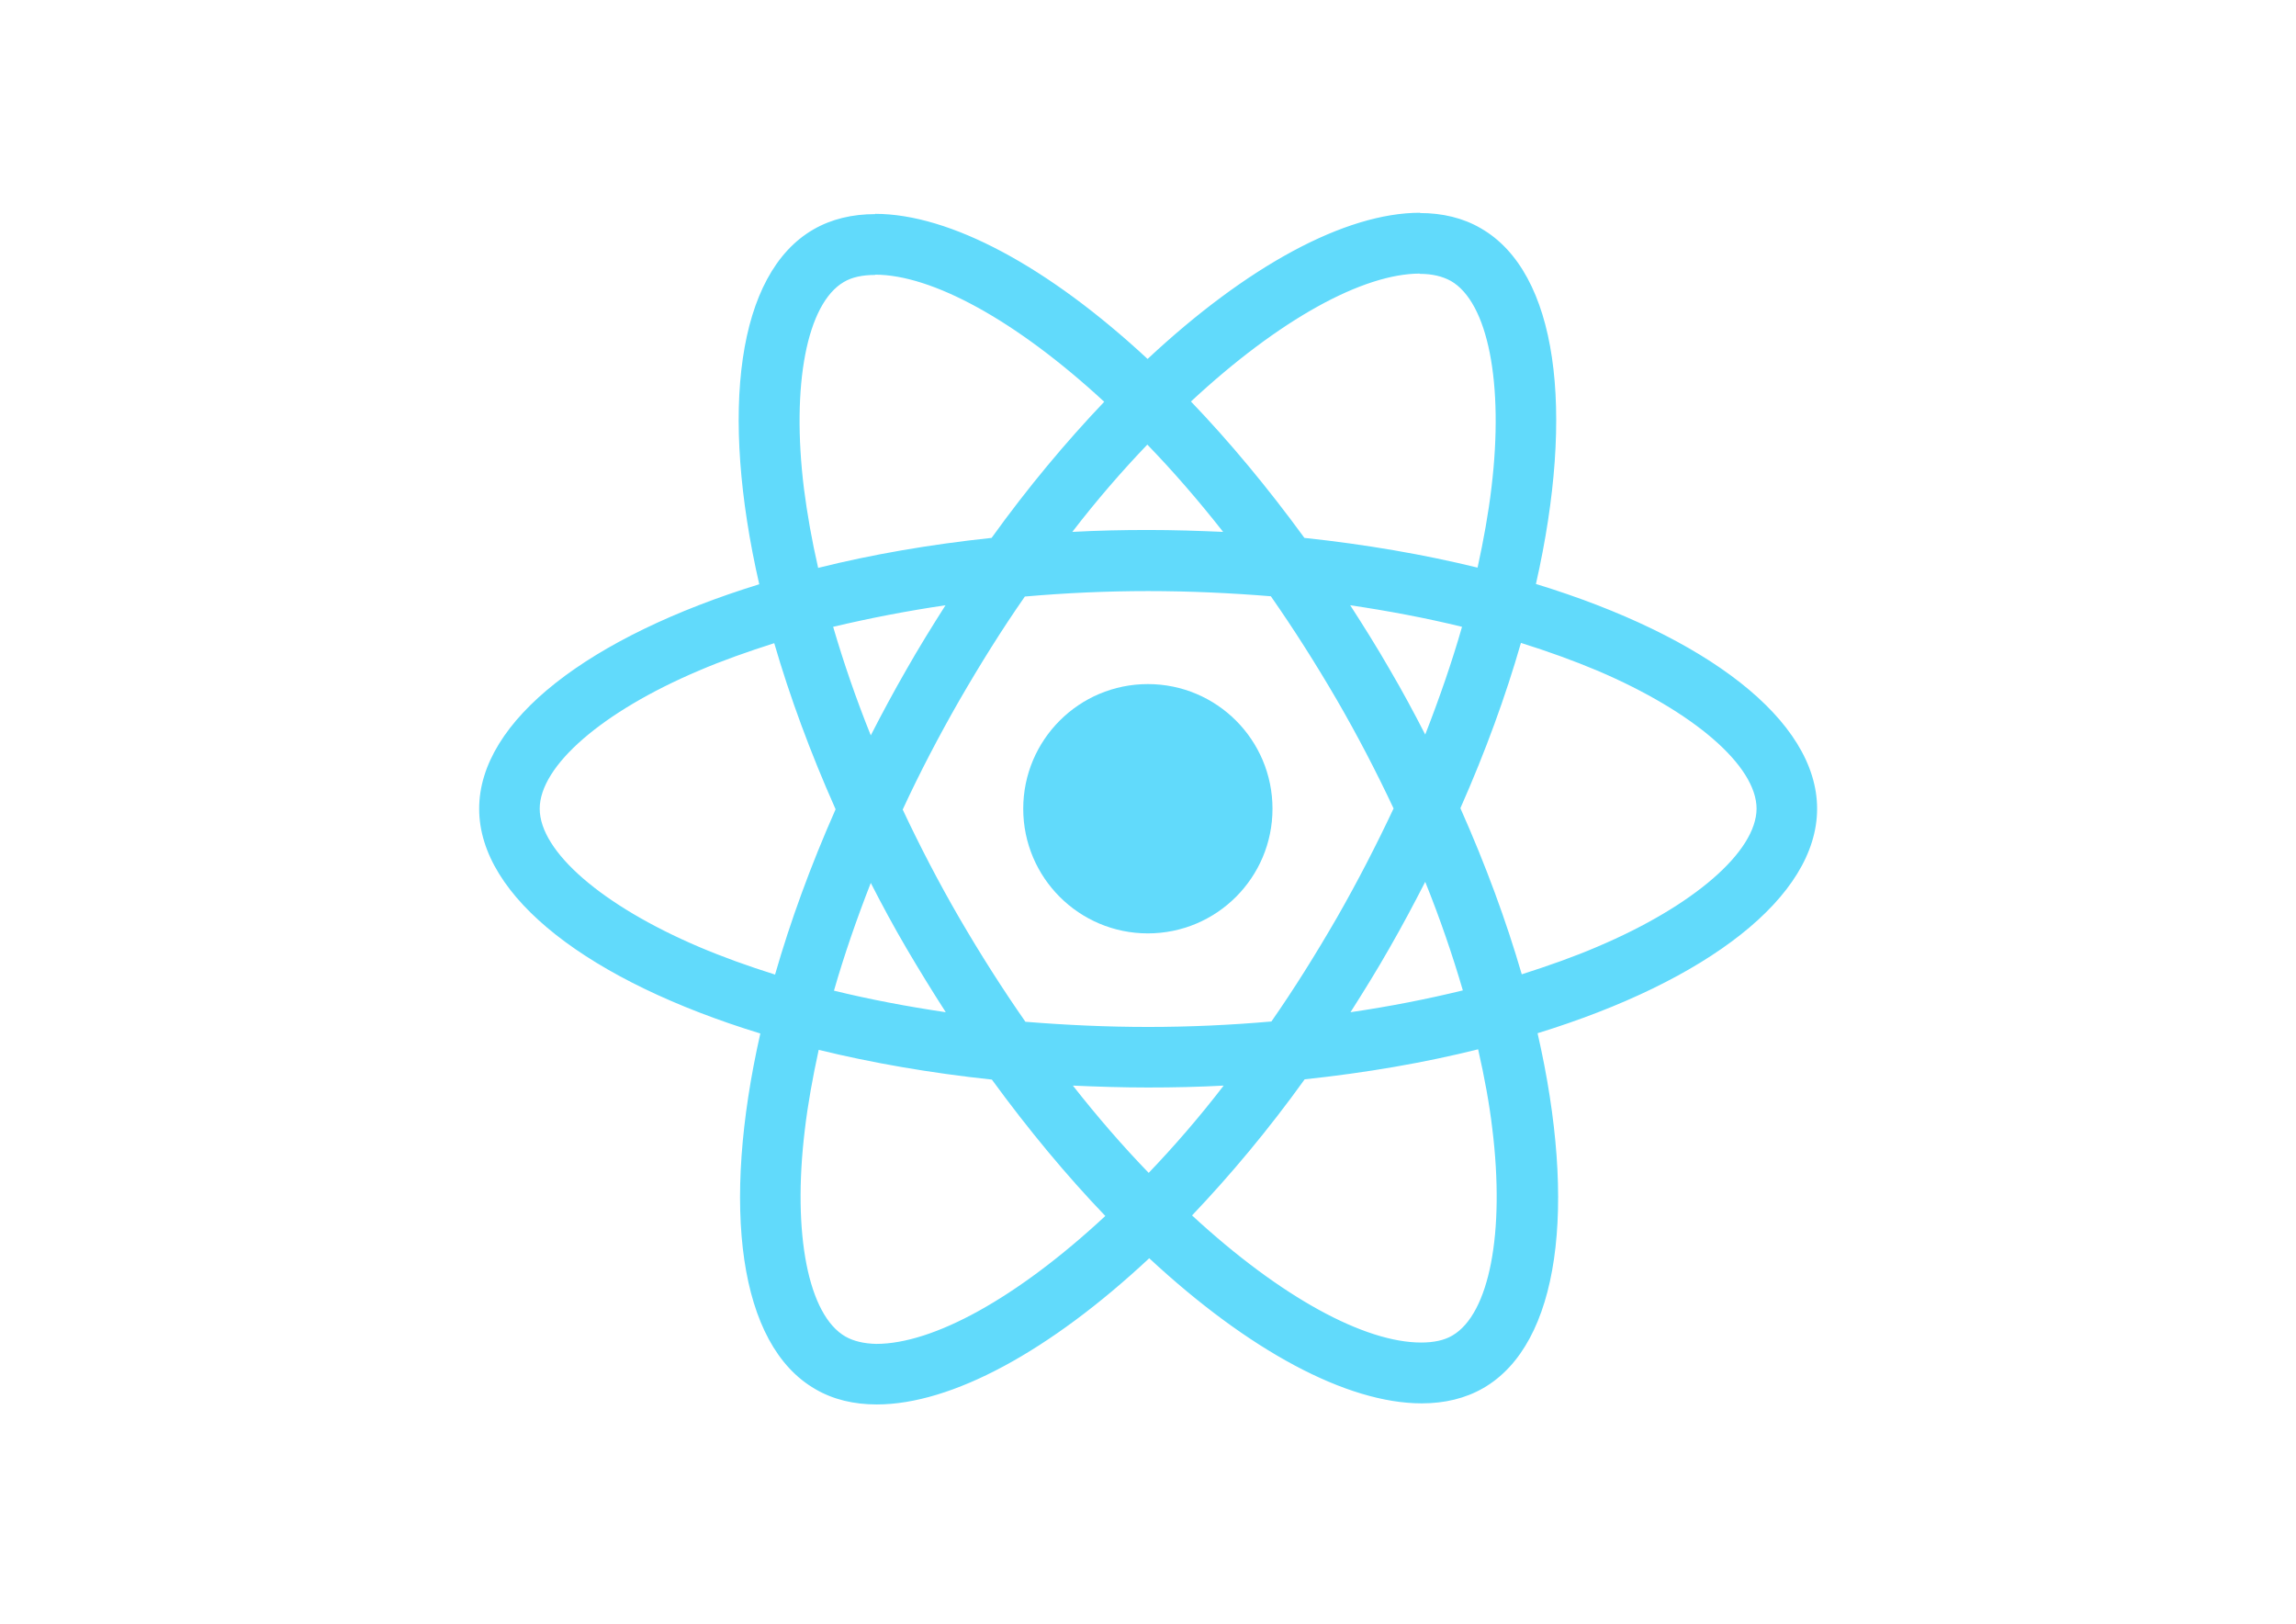
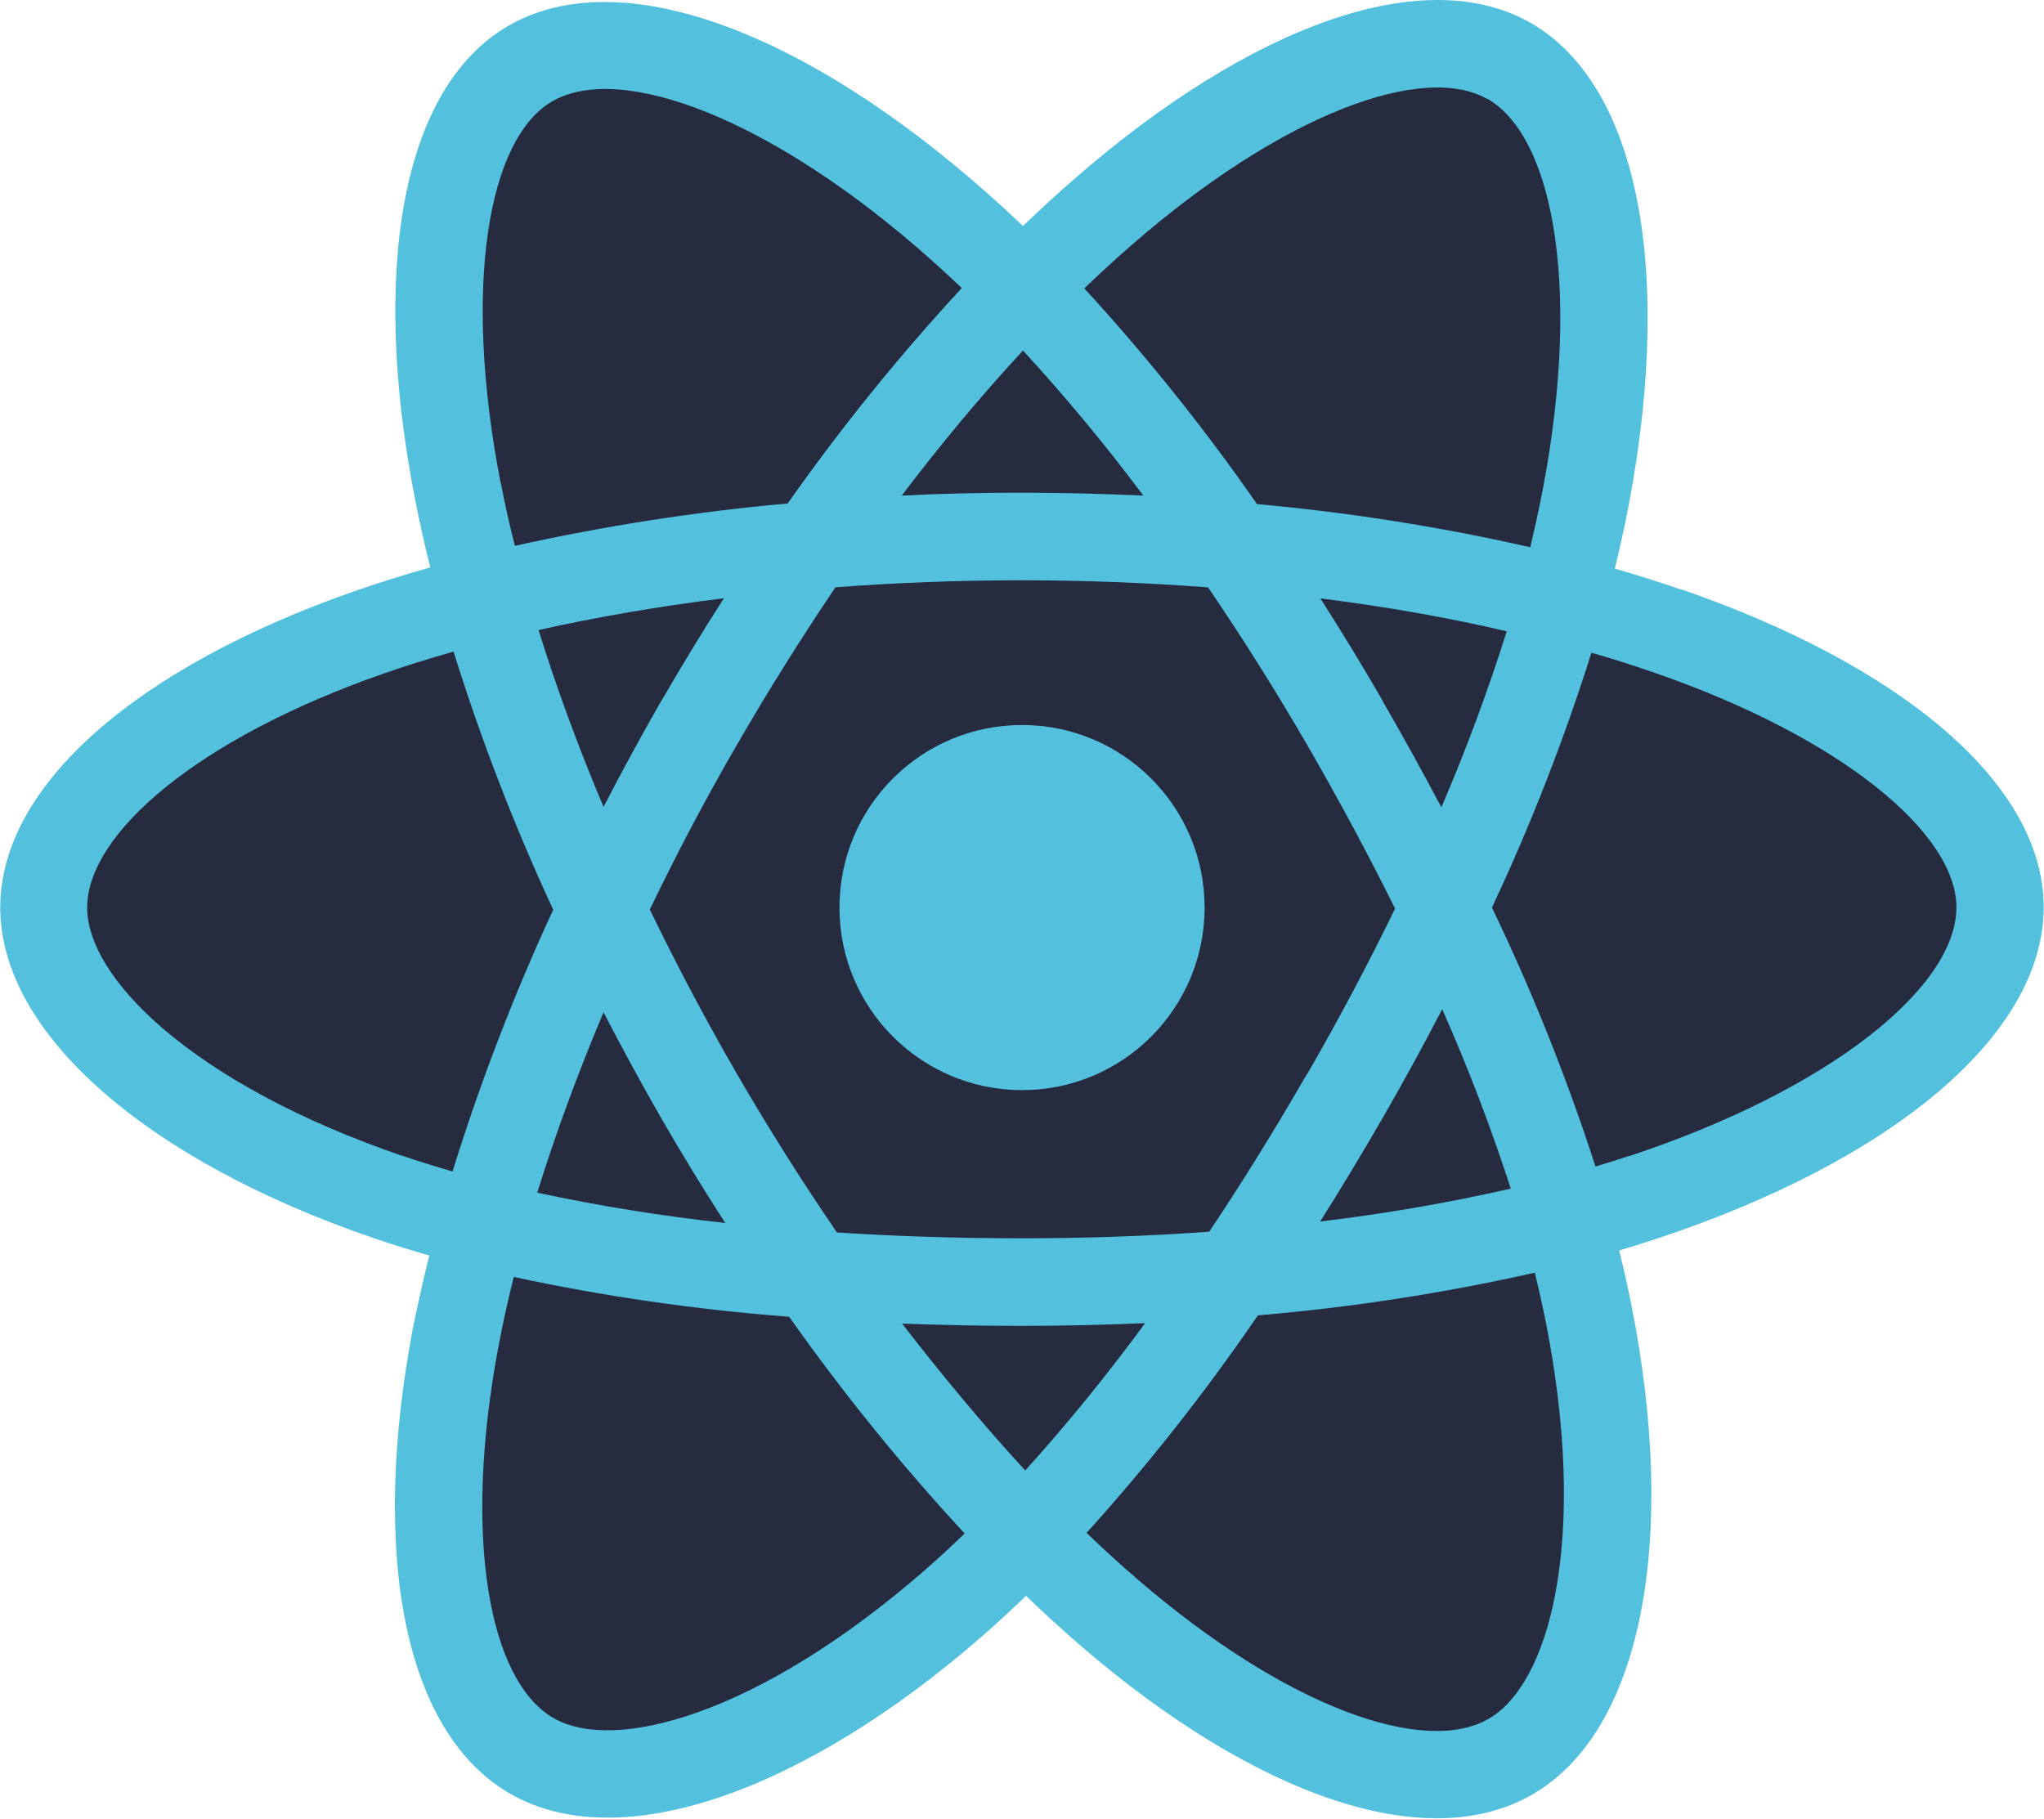
- <svg xmlns="http://www.w3.org/2000/svg" viewBox="0 0 841.9 595.3">
-   <g fill="#61DAFB">
-     <path d="M666.3 296.5c0-32.5-40.7-63.3-103.1-82.4 14.4-63.6 8-114.2-20.2-130.4-6.5-3.8-14.1-5.6-22.4-5.6v22.3c4.6 0 8.3.9 11.4 2.6 13.6 7.8 19.5 37.5 14.9 75.7-1.1 9.4-2.9 19.3-5.1 29.4-19.6-4.8-41-8.5-63.5-10.9-13.5-18.5-27.5-35.3-41.6-50 32.6-30.3 63.2-46.9 84-46.9V78c-27.5 0-63.5 19.6-99.9 53.6-36.4-33.8-72.4-53.2-99.9-53.2v22.3c20.7 0 51.4 16.5 84 46.6-14 14.7-28 31.4-41.3 49.9-22.6 2.4-44 6.1-63.6 11-2.3-10-4-19.7-5.2-29-4.7-38.2 1.1-67.9 14.6-75.8 3-1.8 6.9-2.6 11.5-2.6V78.5c-8.4 0-16 1.8-22.6 5.6-28.1 16.2-34.4 66.7-19.9 130.1-62.2 19.2-102.7 49.9-102.7 82.3 0 32.5 40.7 63.3 103.1 82.4-14.4 63.6-8 114.2 20.2 130.4 6.5 3.8 14.1 5.6 22.5 5.6 27.5 0 63.5-19.6 99.9-53.6 36.4 33.8 72.4 53.2 99.9 53.2 8.4 0 16-1.8 22.6-5.6 28.1-16.2 34.4-66.7 19.9-130.1 62-19.1 102.5-49.9 102.5-82.3zm-130.2-66.7c-3.7 12.9-8.3 26.2-13.5 39.5-4.1-8-8.4-16-13.1-24-4.6-8-9.5-15.8-14.4-23.4 14.2 2.1 27.9 4.7 41 7.9zm-45.8 106.5c-7.8 13.5-15.8 26.3-24.1 38.2-14.9 1.3-30 2-45.2 2-15.1 0-30.2-.7-45-1.9-8.3-11.9-16.4-24.6-24.2-38-7.6-13.1-14.5-26.4-20.8-39.8 6.2-13.4 13.2-26.8 20.7-39.9 7.8-13.5 15.8-26.3 24.1-38.2 14.9-1.3 30-2 45.2-2 15.1 0 30.2.7 45 1.9 8.3 11.9 16.4 24.6 24.2 38 7.6 13.1 14.5 26.4 20.8 39.8-6.3 13.4-13.2 26.8-20.7 39.9zm32.3-13c5.4 13.4 10 26.8 13.8 39.8-13.1 3.2-26.9 5.9-41.2 8 4.9-7.7 9.8-15.6 14.4-23.7 4.6-8 8.9-16.1 13-24.1zM421.2 430c-9.3-9.6-18.6-20.3-27.8-32 9 .4 18.2.7 27.5.7 9.4 0 18.7-.2 27.8-.7-9 11.7-18.3 22.4-27.5 32zm-74.4-58.9c-14.2-2.1-27.9-4.7-41-7.9 3.7-12.9 8.3-26.2 13.5-39.5 4.1 8 8.4 16 13.1 24 4.7 8 9.5 15.8 14.4 23.4zM420.7 163c9.3 9.6 18.6 20.3 27.8 32-9-.4-18.2-.7-27.5-.7-9.4 0-18.7.2-27.8.7 9-11.7 18.3-22.4 27.5-32zm-74 58.9c-4.9 7.7-9.8 15.6-14.4 23.7-4.6 8-8.9 16-13 24-5.4-13.4-10-26.8-13.8-39.8 13.1-3.1 26.9-5.8 41.2-7.9zm-90.5 125.2c-35.4-15.1-58.3-34.9-58.3-50.6 0-15.7 22.9-35.6 58.3-50.6 8.6-3.7 18-7 27.7-10.1 5.7 19.6 13.2 40 22.5 60.9-9.2 20.8-16.6 41.1-22.2 60.6-9.9-3.1-19.3-6.5-28-10.2zM310 490c-13.6-7.8-19.5-37.5-14.9-75.7 1.1-9.4 2.9-19.3 5.1-29.4 19.6 4.8 41 8.5 63.5 10.9 13.5 18.5 27.5 35.3 41.6 50-32.6 30.3-63.2 46.9-84 46.9-4.5-.1-8.3-1-11.3-2.7zm237.2-76.2c4.7 38.2-1.1 67.9-14.6 75.8-3 1.8-6.9 2.6-11.5 2.6-20.7 0-51.4-16.5-84-46.6 14-14.7 28-31.4 41.3-49.9 22.6-2.4 44-6.1 63.6-11 2.3 10.1 4.1 19.8 5.2 29.1zm38.5-66.7c-8.6 3.7-18 7-27.7 10.1-5.7-19.6-13.2-40-22.5-60.9 9.2-20.8 16.6-41.1 22.2-60.6 9.9 3.1 19.3 6.5 28.1 10.2 35.4 15.1 58.3 34.9 58.3 50.6-.1 15.7-23 35.6-58.4 50.6zM320.8 78.4z" />
-     <circle cx="420.9" cy="296.5" r="45.7" />
-     <path d="M520.5 78.1z" />
-   </g>
+ <svg xmlns="http://www.w3.org/2000/svg" id="a421d5b9-5b2f-48eb-a367-1542e1a991e0" data-name="Layer 1" viewBox="0 0 248.55 221.14">
+   <defs>
+     <style>.a07892b7-4fea-4628-9d27-6bd25beeff87{fill:#53c1de;}.e79d2161-0830-42a5-84a0-7e4a3a5c9f39{fill:#262b40;}</style>
+   </defs>
+   <path class="a07892b7-4fea-4628-9d27-6bd25beeff87" d="M208.33,76.13q-3.87-1.34-8-2.53c.45-1.84.87-3.66,1.24-5.45,6.05-29.4,2.09-53.09-11.43-60.89-13-7.47-34.17.32-55.59,19-2.06,1.79-4.12,3.69-6.19,5.68-1.37-1.32-2.75-2.59-4.12-3.8C101.8,8.17,79.3-.23,65.79,7.59c-13,7.5-16.79,29.76-11.34,57.63.53,2.69,1.14,5.44,1.84,8.23-3.18.9-6.26,1.87-9.2,2.89C20.78,85.52,4,99.9,4,114.81c0,15.4,18,30.85,45.45,40.22,2.16.74,4.41,1.44,6.72,2.1q-1.12,4.55-2,8.88C49,193.39,53.05,215.13,66,222.58c13.34,7.69,35.74-.22,57.55-19.28q2.58-2.27,5.18-4.78,3.38,3.24,6.72,6.13c21.13,18.18,42,25.52,54.9,18,13.33-7.72,17.66-31.08,12-59.49-.43-2.17-.93-4.39-1.49-6.64q2.35-.7,4.62-1.45c28.49-9.44,47-24.7,47-40.31,0-15-17.35-29.44-44.19-38.68Z" transform="translate(-3.97 -4.45)" />
+   <path class="e79d2161-0830-42a5-84a0-7e4a3a5c9f39" d="M202.15,145c-1.36.45-2.75.89-4.17,1.31a250.45,250.45,0,0,0-12.59-31.49,248.72,248.72,0,0,0,12.1-31c2.54.74,5,1.52,7.38,2.34,23,7.91,37,19.62,37,28.64,0,9.61-15.15,22.08-39.75,30.23Zm-10.21,20.23c2.49,12.57,2.84,23.93,1.2,32.81-1.48,8-4.46,13.3-8.14,15.43-7.83,4.53-24.59-1.36-42.65-16.91-2.07-1.78-4.16-3.68-6.25-5.7a249.63,249.63,0,0,0,20.83-26.45,248.53,248.53,0,0,0,33.67-5.19q.75,3.08,1.34,6ZM88.71,212.72c-7.66,2.71-13.75,2.78-17.44.66-7.84-4.52-11.09-22-6.65-45.39.51-2.68,1.12-5.44,1.82-8.25a248.94,248.94,0,0,0,33.49,4.84,257.26,257.26,0,0,0,21.34,26.36q-2.38,2.3-4.74,4.37c-9.64,8.42-19.31,14.41-27.82,17.41ZM52.85,145c-12.12-4.15-22.12-9.53-29-15.41-6.17-5.28-9.28-10.52-9.28-14.77,0-9,13.49-20.59,36-28.44q4.09-1.43,8.55-2.69a254.19,254.19,0,0,0,12.12,31.39A257.65,257.65,0,0,0,59,146.91c-2.12-.61-4.16-1.25-6.14-1.92Zm12-81.81C60.2,39.31,63.3,21.3,71.11,16.78c8.32-4.82,26.7,2,46.08,19.26q1.86,1.65,3.73,3.44a253.22,253.22,0,0,0-21.17,26.2,259.12,259.12,0,0,0-33.17,5.15q-1-3.9-1.71-7.65ZM172.09,89.65q-3.69-6.37-7.56-12.43c7.93,1,15.53,2.33,22.66,4a226.7,226.7,0,0,1-7.95,21.41q-3.39-6.42-7.15-12.94ZM128.36,47.07A225.64,225.64,0,0,1,143,64.72q-7.29-.34-14.74-.35t-14.64.35c4.83-6.37,9.78-12.29,14.75-17.65Zm-44,42.65q-3.67,6.41-7,12.86c-3.1-7.34-5.74-14.55-7.9-21.51C76.54,79.48,84.1,78.19,92,77.2q-3.92,6.1-7.62,12.52Zm7.85,63.46a224.64,224.64,0,0,1-22.91-3.69c2.2-7.08,4.9-14.45,8.06-21.94q3.33,6.45,7,12.86h0q3.77,6.53,7.8,12.77Zm36.45,30.12c-5-5.43-10-11.43-15-17.89,4.76.18,9.62.28,14.55.28s10.07-.12,15-.33a226.91,226.91,0,0,1-14.59,17.94Zm50.68-56.13A225.13,225.13,0,0,1,187.68,149a225.06,225.06,0,0,1-23.18,4q3.87-6.13,7.63-12.65t7.21-13.17ZM162.93,135q-5.82,10.11-11.92,19.24c-7.38.53-15,.8-22.76.8s-15.26-.24-22.51-.71c-4.21-6.15-8.29-12.6-12.15-19.27h0c-3.85-6.65-7.39-13.36-10.6-20,3.21-6.69,6.74-13.4,10.57-20h0c3.84-6.66,7.88-13.08,12-19.19,7.4-.56,15-.85,22.64-.85h0c7.69,0,15.28.3,22.67.86Q157.09,85,162.9,95c3.89,6.73,7.47,13.4,10.71,19.94-3.23,6.66-6.8,13.39-10.68,20.12ZM184.84,16.46c8.32,4.8,11.56,24.16,6.33,49.54q-.51,2.43-1.12,5a254.26,254.26,0,0,0-33.23-5.25,249,249,0,0,0-21-26.23c1.91-1.83,3.82-3.59,5.72-5.24,18.35-16,35.5-22.27,43.32-17.77Z" transform="translate(-3.97 -4.45)" />
+   <path class="a07892b7-4fea-4628-9d27-6bd25beeff87" d="M128.25,92.62a22.2,22.2,0,1,1-22.2,22.19,22.19,22.19,0,0,1,22.2-22.19" transform="translate(-3.97 -4.45)" />
</svg>
